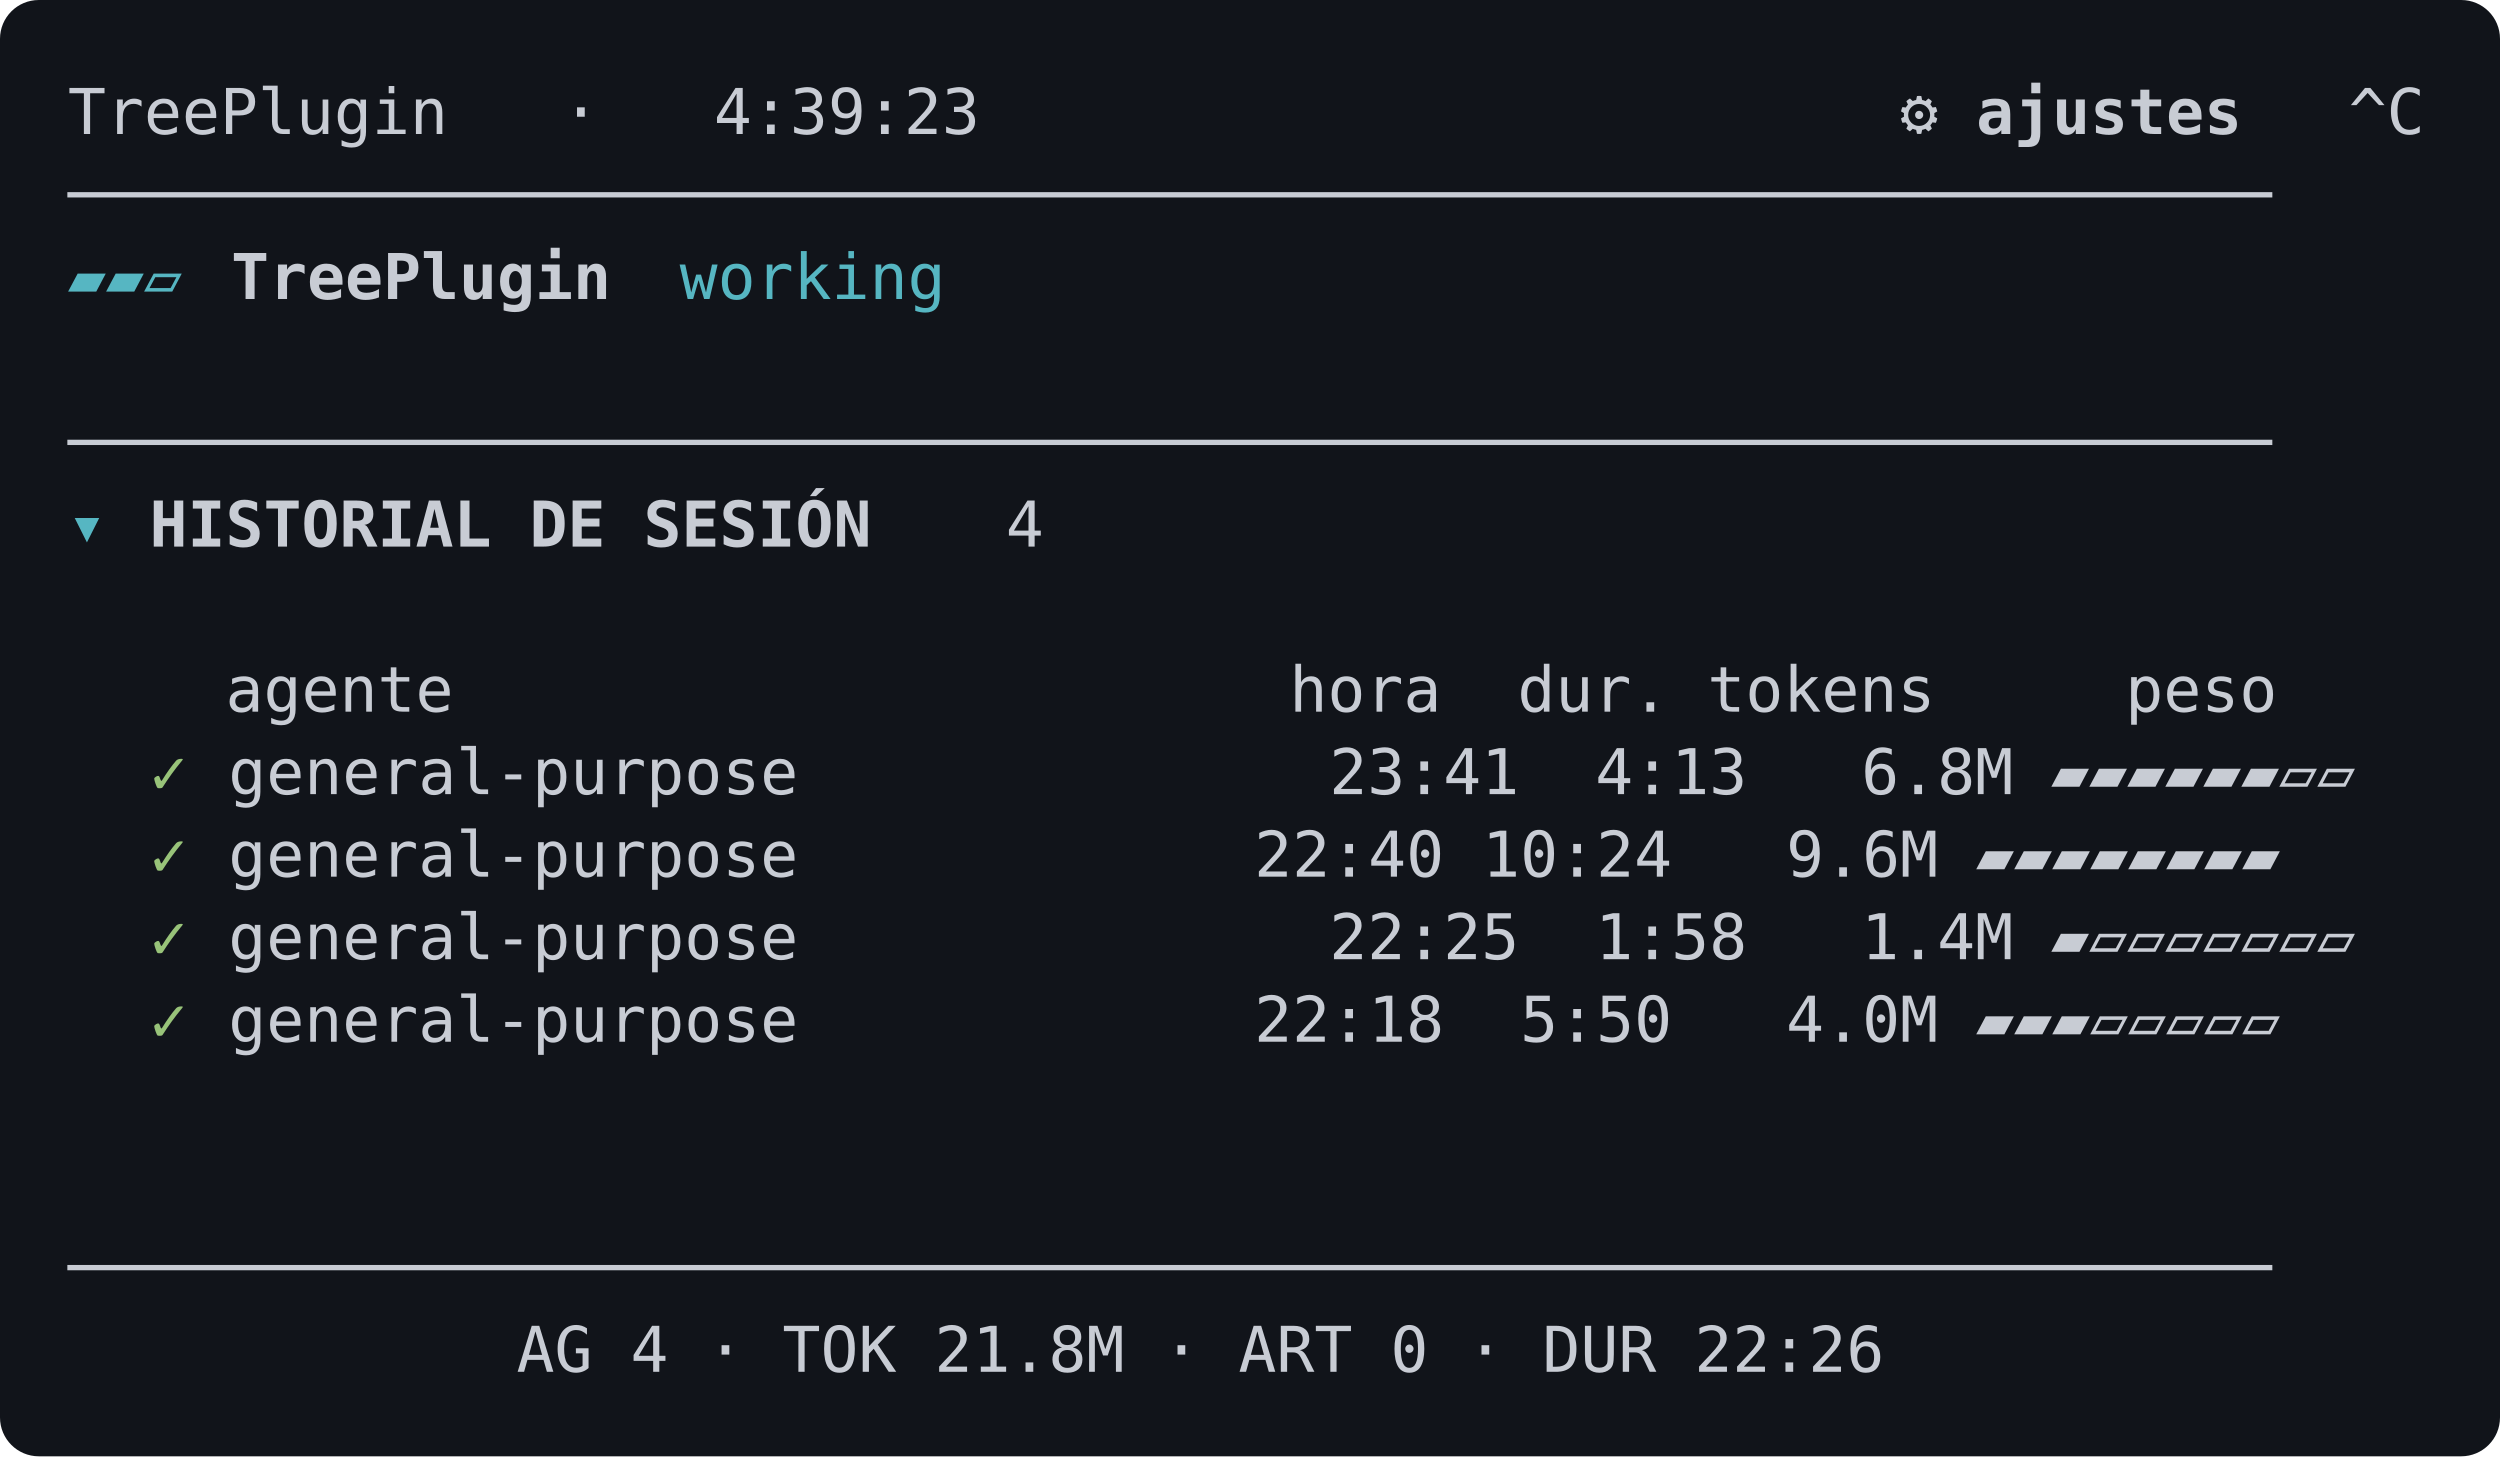
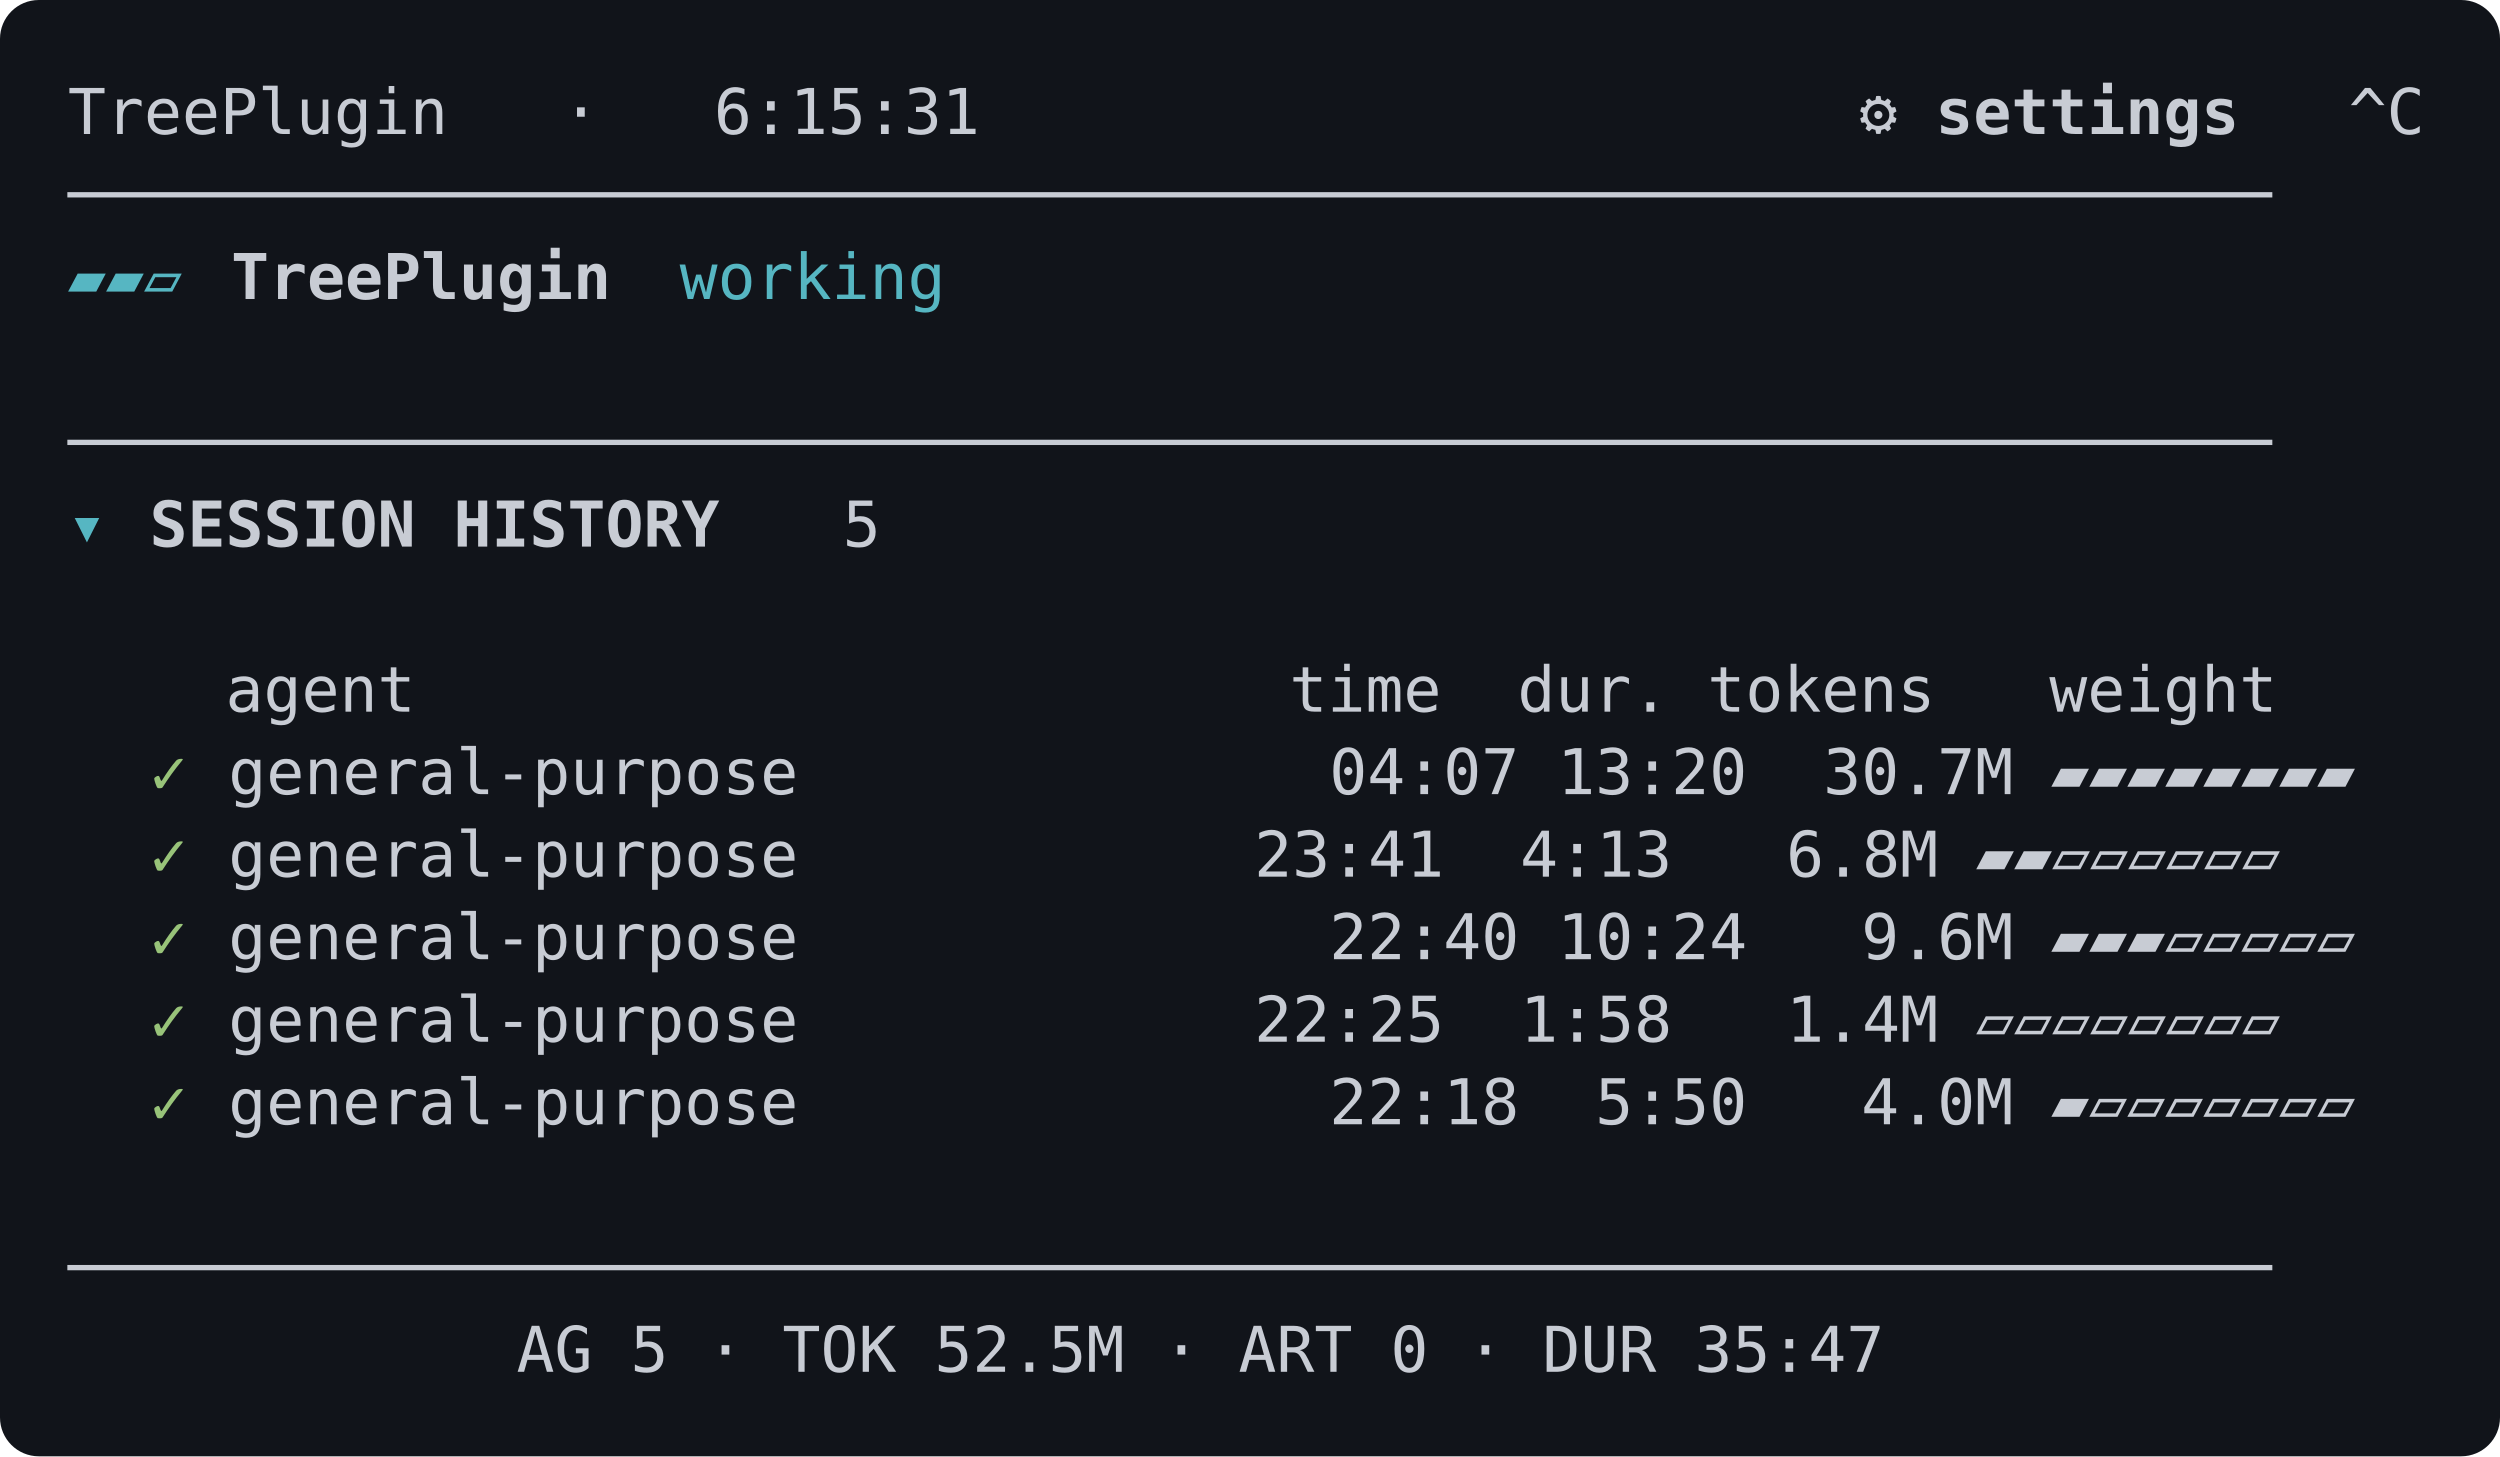
<svg xmlns="http://www.w3.org/2000/svg" width="515" height="300" viewBox="0 0 515 300" role="img" aria-label="Agents Tree dashboard">
  <rect width="515" height="300" rx="8" fill="#11141a" />
  <g font-family="ui-monospace,SFMono-Regular,Menlo,Consolas,monospace" font-size="13" xml:space="preserve">
-     <text x="14.0" y="27.6" fill="#c8ccd4">TreePlugin   ·   4:39:23</text>
-     <text x="215.6" y="27.6" fill="#c8ccd4">                    </text>
-     <text x="383.6" y="27.6" fill="#c8ccd4" font-weight="600"> ⚙ ajustes </text>
+     <text x="14.0" y="27.6" fill="#c8ccd4">TreePlugin   ·   6:15:31</text>
+     <text x="215.6" y="27.6" fill="#c8ccd4">                   </text>
+     <text x="375.2" y="27.6" fill="#c8ccd4" font-weight="600"> ⚙ settings </text>
    <text x="476.0" y="27.6" fill="#c8ccd4"> ^C</text>
    <text x="14.0" y="44.6" fill="#c8ccd4">──────────────────────────────────────────────────────────</text>
    <text x="14.0" y="61.6" fill="#56b6c2">▰▰▱</text>
    <text x="39.2" y="61.6" fill="#c8ccd4"> </text>
    <text x="47.6" y="61.6" fill="#c8ccd4" font-weight="600">TreePlugin</text>
    <text x="131.6" y="61.6" fill="#c8ccd4"> </text>
    <text x="140.0" y="61.6" fill="#56b6c2">working</text>
    <text x="14.0" y="95.6" fill="#c8ccd4">──────────────────────────────────────────────────────────</text>
    <text x="14.0" y="112.6" fill="#56b6c2">▾</text>
    <text x="22.4" y="112.6" fill="#c8ccd4"> </text>
-     <text x="30.8" y="112.6" fill="#c8ccd4" font-weight="600">HISTORIAL DE SESIÓN</text>
-     <text x="190.4" y="112.6" fill="#c8ccd4">  </text>
-     <text x="207.2" y="112.6" fill="#c8ccd4">4</text>
+     <text x="30.8" y="112.6" fill="#c8ccd4" font-weight="600">SESSION HISTORY</text>
+     <text x="156.8" y="112.6" fill="#c8ccd4">  </text>
+     <text x="173.6" y="112.6" fill="#c8ccd4">5</text>
    <text x="14.0" y="146.6" fill="#c8ccd4">  </text>
-     <text x="30.8" y="146.6" fill="#c8ccd4">  agente                      hora  dur. tokens     peso</text>
+     <text x="30.8" y="146.6" fill="#c8ccd4">  agent                       time  dur. tokens   weight</text>
    <text x="14.0" y="163.6" fill="#c8ccd4">  </text>
    <text x="30.8" y="163.6" fill="#98c379">✓</text>
    <text x="39.2" y="163.6" fill="#c8ccd4"> general-purpose           </text>
-     <text x="266.0" y="163.6" fill="#c8ccd4"> 23:41  4:13   6.8M ▰▰▰▰▰▰▱▱</text>
+     <text x="266.0" y="163.6" fill="#c8ccd4"> 04:07 13:20  30.7M ▰▰▰▰▰▰▰▰</text>
    <text x="14.0" y="180.6" fill="#c8ccd4">  </text>
    <text x="30.8" y="180.6" fill="#98c379">✓</text>
-     <text x="39.2" y="180.6" fill="#c8ccd4"> general-purpose            22:40 10:24   9.6M ▰▰▰▰▰▰▰▰</text>
+     <text x="39.2" y="180.6" fill="#c8ccd4"> general-purpose            23:41  4:13   6.8M ▰▰▱▱▱▱▱▱</text>
    <text x="14.0" y="197.6" fill="#c8ccd4">  </text>
    <text x="30.8" y="197.6" fill="#98c379">✓</text>
    <text x="39.2" y="197.6" fill="#c8ccd4"> general-purpose           </text>
-     <text x="266.0" y="197.6" fill="#c8ccd4"> 22:25  1:58   1.4M ▰▱▱▱▱▱▱▱</text>
+     <text x="266.0" y="197.6" fill="#c8ccd4"> 22:40 10:24   9.6M ▰▰▰▱▱▱▱▱</text>
    <text x="14.0" y="214.6" fill="#c8ccd4">  </text>
    <text x="30.8" y="214.6" fill="#98c379">✓</text>
-     <text x="39.2" y="214.6" fill="#c8ccd4"> general-purpose            22:18  5:50   4.0M ▰▰▰▱▱▱▱▱</text>
+     <text x="39.2" y="214.6" fill="#c8ccd4"> general-purpose            22:25  1:58   1.4M ▱▱▱▱▱▱▱▱</text>
+     <text x="14.0" y="231.6" fill="#c8ccd4">  </text>
+     <text x="30.8" y="231.6" fill="#98c379">✓</text>
+     <text x="39.2" y="231.6" fill="#c8ccd4"> general-purpose           </text>
+     <text x="266.0" y="231.6" fill="#c8ccd4"> 22:18  5:50   4.0M ▰▱▱▱▱▱▱▱</text>
    <text x="14.0" y="265.6" fill="#c8ccd4">──────────────────────────────────────────────────────────</text>
    <text x="14.0" y="282.6" fill="#c8ccd4">           </text>
-     <text x="106.4" y="282.6" fill="#c8ccd4">AG 4 · TOK 21.8M · ART 0 · DUR 22:26</text>
+     <text x="106.4" y="282.6" fill="#c8ccd4">AG 5 · TOK 52.5M · ART 0 · DUR 35:47</text>
  </g>
</svg>
